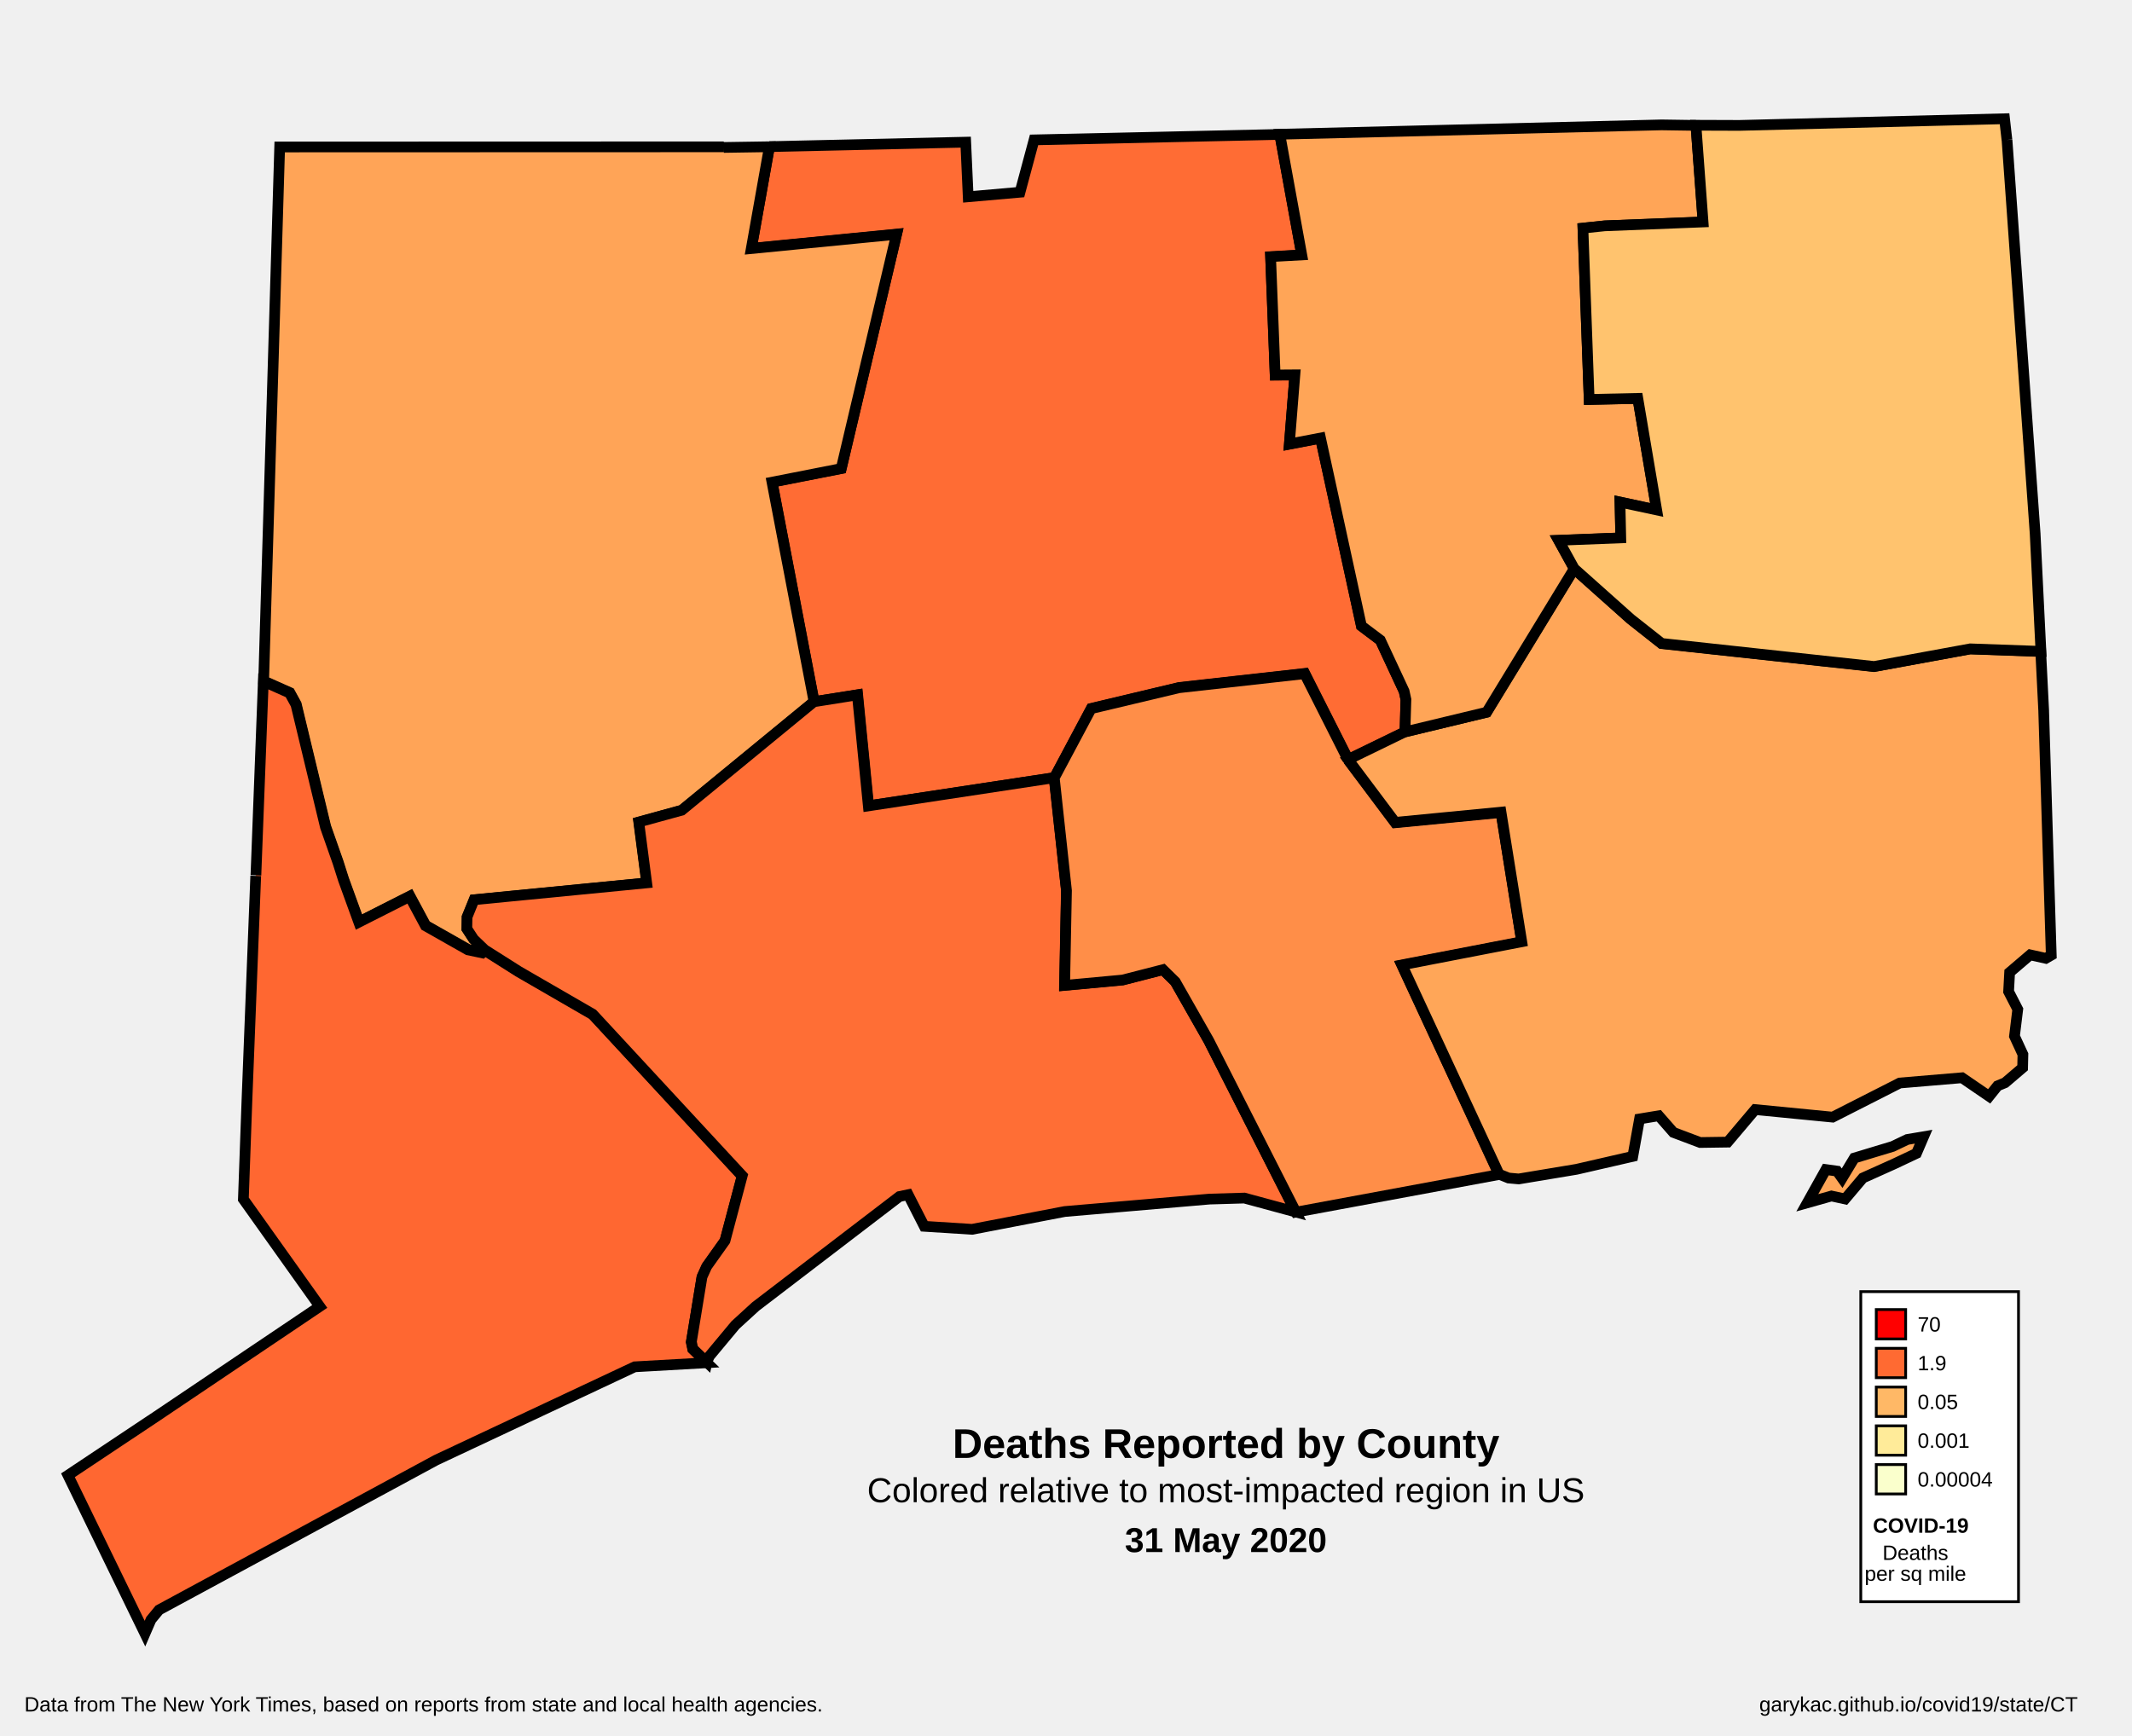
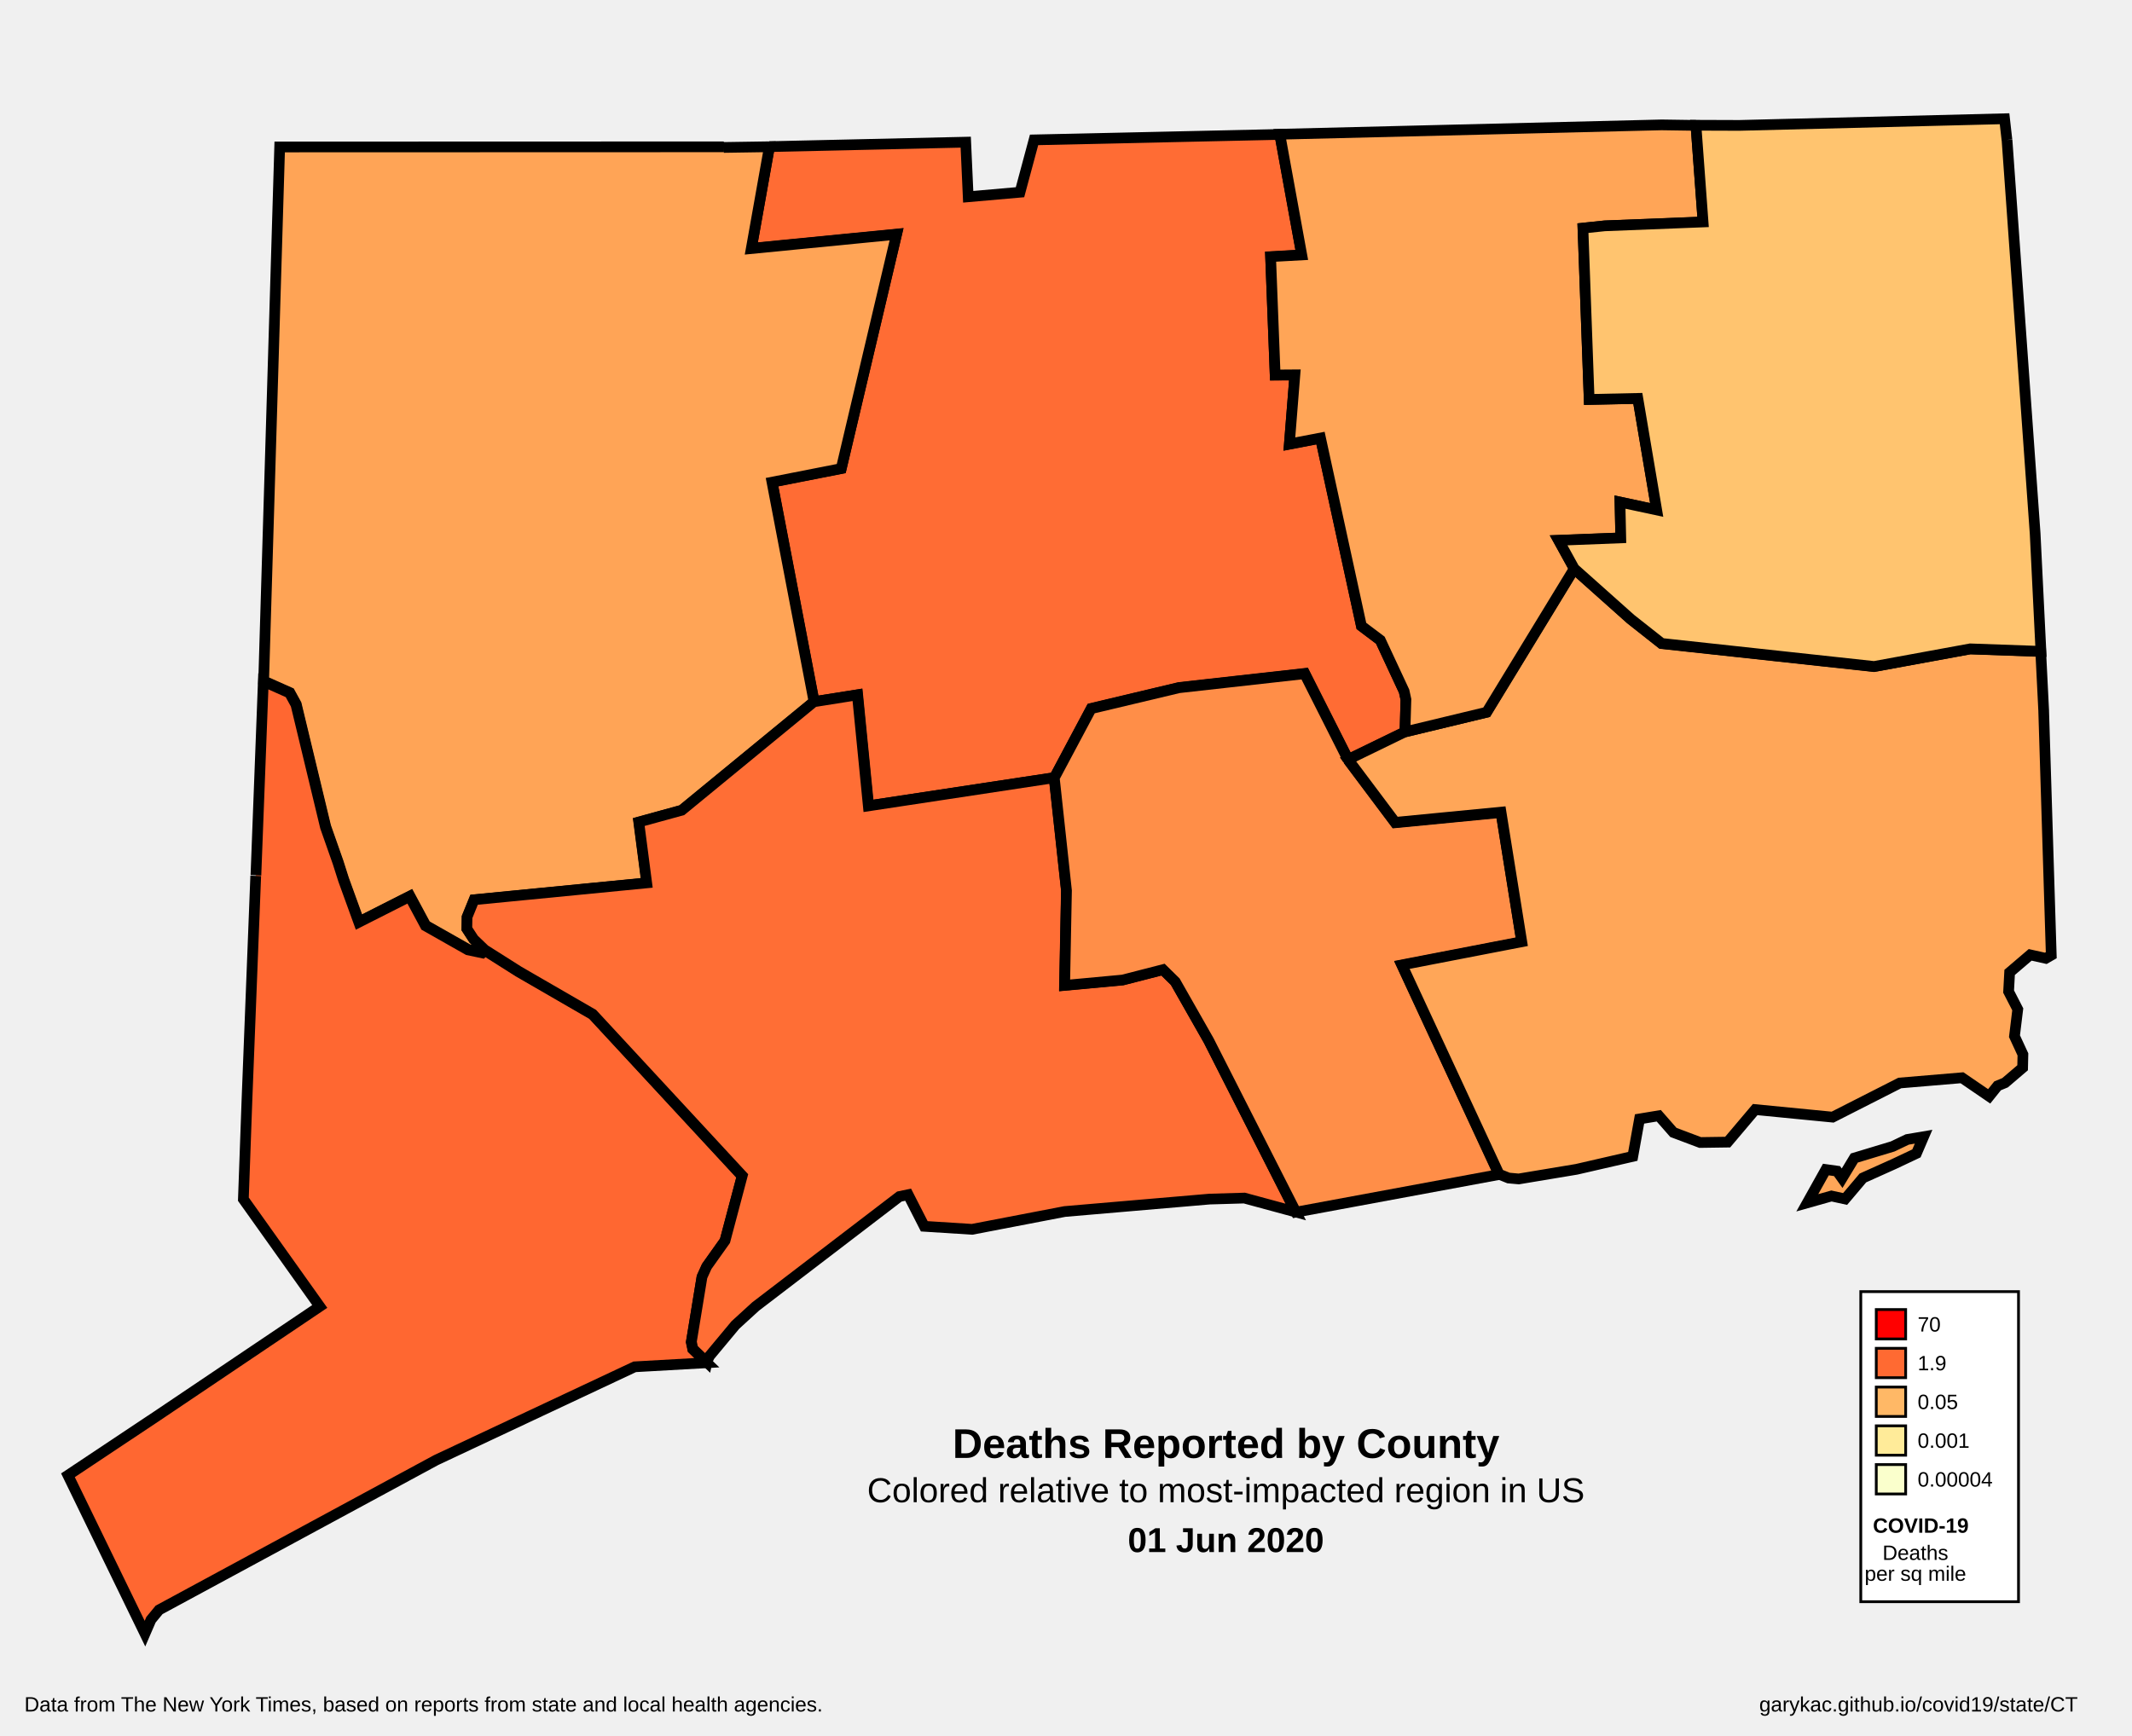
<svg xmlns="http://www.w3.org/2000/svg" width="770" height="627.07" version="1.0" id="svg2">
  <defs id="defs9439" />
  <style id="style6">
  #counties {fill:#d0d0d0;stroke:#000;stroke-width:.178;} 
  #borders {fill:none;stroke:#221e1f;stroke-width:.891;} 
  #separator {fill:none;stroke:#a9a9a9;stroke-width:2.318;}
  #legend-1 {fill:#ff0000;}
  #legend-2 {fill:#ff6a32;}
  #legend-3 {fill:#ffb866;}
  #legend-4 {fill:#ffeb99;}
  #legend-5 {fill:#faffcc;}
  #c09001 {fill:#ff6731;}
  #c09003 {fill:#ff6c34;}
-   #c09005 {fill:#ffa457;}
+   #c09005 {fill:#ffa456;}
  #c09007 {fill:#ff8e48;}
  #c09009 {fill:#ff6e35;}
  #c09011 {fill:#ffa658;}
  #c09013 {fill:#ffa557;}
-   #c09015 {fill:#ffc36e;}
+   #c09015 {fill:#ffc46f;}
 </style>
  <g id="layer1" style="display:inline" transform="translate(0,8.0273438e-6)">
    <g id="g10509" transform="translate(-204.7704,67.74357)">
      <rect y="398.82" x="876.817" height="112.008" width="56.966" id="rect10421" style="fill:#ffffff;fill-opacity:1;stroke:#000000;stroke-width:1;stroke-linecap:round;stroke-linejoin:miter;stroke-miterlimit:4;stroke-dasharray:none;stroke-dashoffset:0;stroke-opacity:1" />
      <rect y="405.301" x="882.409" height="10.615" width="10.615" id="legend-1" style="stroke:#000000;stroke-width:1" />
      <rect style="stroke:#000000;stroke-width:1" id="legend-2" width="10.615" height="10.615" x="882.409" y="419.301" />
      <rect y="433.301" x="882.409" height="10.615" width="10.615" id="legend-3" style="stroke:#000000;stroke-width:1" />
      <rect style="stroke:#000000;stroke-width:1" id="legend-4" width="10.615" height="10.615" x="882.409" y="447.301" />
      <rect y="461.301" x="882.409" height="10.615" width="10.615" id="legend-5" style="stroke:#000000;stroke-width:1" />
      <text id="text10456" y="413.239" x="897.338" style="font-style:normal;font-weight:normal;font-size:7.5px;line-height:125%;font-family:sans-serif;letter-spacing:0px;word-spacing:0px;fill:#000000;fill-opacity:1;stroke:none;stroke-width:1px;stroke-linecap:butt;stroke-linejoin:miter;stroke-opacity:1" xml:space="preserve">
        <tspan style="font-style:normal;font-variant:normal;font-weight:normal;font-stretch:normal;font-family:Arial;-inkscape-font-specification:Arial" y="413.239" x="897.338" id="tspan10458">70</tspan>
      </text>
      <text xml:space="preserve" style="font-style:normal;font-weight:normal;font-size:7.5px;line-height:125%;font-family:sans-serif;letter-spacing:0px;word-spacing:0px;fill:#000000;fill-opacity:1;stroke:none;stroke-width:1px;stroke-linecap:butt;stroke-linejoin:miter;stroke-opacity:1" x="897.338" y="427.239" id="text10460">
        <tspan id="tspan10462" x="897.338" y="427.239" style="font-style:normal;font-variant:normal;font-weight:normal;font-stretch:normal;font-family:Arial;-inkscape-font-specification:Arial">1.9</tspan>
      </text>
      <text id="text10464" y="441.239" x="897.338" style="font-style:normal;font-weight:normal;font-size:7.5px;line-height:125%;font-family:sans-serif;letter-spacing:0px;word-spacing:0px;fill:#000000;fill-opacity:1;stroke:none;stroke-width:1px;stroke-linecap:butt;stroke-linejoin:miter;stroke-opacity:1" xml:space="preserve">
        <tspan style="font-style:normal;font-variant:normal;font-weight:normal;font-stretch:normal;font-family:Arial;-inkscape-font-specification:Arial" y="441.239" x="897.338" id="tspan10466">0.05</tspan>
      </text>
      <text xml:space="preserve" style="font-style:normal;font-weight:normal;font-size:7.5px;line-height:125%;font-family:sans-serif;letter-spacing:0px;word-spacing:0px;fill:#000000;fill-opacity:1;stroke:none;stroke-width:1px;stroke-linecap:butt;stroke-linejoin:miter;stroke-opacity:1" x="897.338" y="455.239" id="text10468">
        <tspan id="tspan10470" x="897.338" y="455.239" style="font-style:normal;font-variant:normal;font-weight:normal;font-stretch:normal;font-family:Arial;-inkscape-font-specification:Arial">0.001</tspan>
      </text>
      <text id="text10472" y="469.239" x="897.338" style="font-style:normal;font-weight:normal;font-size:7.5px;line-height:125%;font-family:sans-serif;letter-spacing:0px;word-spacing:0px;fill:#000000;fill-opacity:1;stroke:none;stroke-width:1px;stroke-linecap:butt;stroke-linejoin:miter;stroke-opacity:1" xml:space="preserve">
        <tspan style="font-style:normal;font-variant:normal;font-weight:normal;font-stretch:normal;font-family:Arial;-inkscape-font-specification:Arial" y="469.239" x="897.338" id="tspan10474">0.00004</tspan>
      </text>
      <g transform="translate(0,-2.192453)" id="g10492">
        <text xml:space="preserve" style="font-style:normal;font-weight:normal;font-size:7.5px;line-height:125%;font-family:sans-serif;text-align:center;letter-spacing:0px;word-spacing:0px;text-anchor:middle;fill:#000000;fill-opacity:1;stroke:none;stroke-width:1px;stroke-linecap:butt;stroke-linejoin:miter;stroke-opacity:1" x="905.319" y="497.919" id="text10480">
          <tspan id="tspan10482" x="905.319" y="497.919" style="font-style:normal;font-variant:normal;font-weight:normal;font-stretch:normal;font-family:Arial;-inkscape-font-specification:Arial;text-align:center;text-anchor:middle">Deaths</tspan>
        </text>
        <text id="text10484" y="505.458" x="905.319" style="font-style:normal;font-weight:normal;font-size:7.5px;line-height:125%;font-family:sans-serif;text-align:center;letter-spacing:0px;word-spacing:0px;text-anchor:middle;fill:#000000;fill-opacity:1;stroke:none;stroke-width:1px;stroke-linecap:butt;stroke-linejoin:miter;stroke-opacity:1" xml:space="preserve">
          <tspan style="font-style:normal;font-variant:normal;font-weight:normal;font-stretch:normal;font-family:Arial;-inkscape-font-specification:Arial;text-align:center;text-anchor:middle" y="505.458" x="905.319" id="tspan10486">per sq mile</tspan>
        </text>
      </g>
      <text id="text10488" y="485.919" x="905.319" style="font-style:normal;font-weight:normal;font-size:7.5px;line-height:125%;font-family:sans-serif;text-align:center;letter-spacing:0px;word-spacing:0px;text-anchor:middle;fill:#000000;fill-opacity:1;stroke:none;stroke-width:1px;stroke-linecap:butt;stroke-linejoin:miter;stroke-opacity:1" xml:space="preserve">
        <tspan style="font-style:normal;font-variant:normal;font-weight:bold;font-stretch:normal;font-family:Arial;-inkscape-font-specification:'Arial Bold';text-align:center;text-anchor:middle" y="485.919" x="905.319" id="tspan10490">COVID-19</tspan>
      </text>
    </g>
    <text xml:space="preserve" style="font-style:normal;font-weight:normal;font-size:7.5px;line-height:125%;font-family:sans-serif;text-align:center;letter-spacing:0px;word-spacing:0px;text-anchor:middle;fill:#000000;fill-opacity:1;stroke:none;stroke-width:1px;stroke-linecap:butt;stroke-linejoin:miter;stroke-opacity:1" x="157.849" y="618.237" id="text10498">
      <tspan id="tspan10500" x="157.849" y="618.237" style="font-style:normal;font-variant:normal;font-weight:normal;font-stretch:normal;font-family:Arial;-inkscape-font-specification:Arial;text-align:center;text-anchor:middle">Data from The New York Times, based on reports from state and local health agencies.</tspan>
    </text>
    <g id="g10510" transform="translate(-212,-32)">
      <text xml:space="preserve" style="font-style:normal;font-weight:normal;font-size:7.5px;line-height:125%;font-family:sans-serif;text-align:center;letter-spacing:0px;word-spacing:0px;text-anchor:middle;fill:#000000;fill-opacity:1;stroke:none;stroke-width:1px;stroke-linecap:butt;stroke-linejoin:miter;stroke-opacity:1" x="661.613" y="558.64" id="text10502">
        <tspan id="tspan10504" x="661.613" y="558.64" style="font-style:normal;font-variant:normal;font-weight:bold;font-stretch:normal;font-size:15px;font-family:Arial;-inkscape-font-specification:'Arial Bold';text-align:center;text-anchor:middle">Deaths Reported by County</tspan>
      </text>
      <text id="text10506" y="574.64" x="661.57" style="font-style:normal;font-weight:normal;font-size:7.5px;line-height:125%;font-family:sans-serif;text-align:center;letter-spacing:0px;word-spacing:0px;text-anchor:middle;fill:#000000;fill-opacity:1;stroke:none;stroke-width:1px;stroke-linecap:butt;stroke-linejoin:miter;stroke-opacity:1" xml:space="preserve">
        <tspan style="font-style:normal;font-variant:normal;font-weight:normal;font-stretch:normal;font-size:12.5px;font-family:Arial;-inkscape-font-specification:Arial;text-align:center;text-anchor:middle" y="574.64" x="661.57" id="tspan10508">Colored relative to most-impacted region in US</tspan>
      </text>
      <text xml:space="preserve" style="font-style:normal;font-weight:normal;font-size:7.5px;line-height:125%;font-family:sans-serif;text-align:center;letter-spacing:0px;word-spacing:0px;text-anchor:middle;fill:#000000;fill-opacity:1;stroke:none;stroke-width:1px;stroke-linecap:butt;stroke-linejoin:miter;stroke-opacity:1" x="661.57" y="592.64" id="text10536">
-         <tspan id="tspan10538" x="661.57" y="592.64" style="font-style:normal;font-variant:normal;font-weight:bold;font-stretch:normal;font-size:12.5px;font-family:Arial;-inkscape-font-specification:'Arial Bold';text-align:center;text-anchor:middle">31 May 2020</tspan>
+         <tspan id="tspan10538" x="661.57" y="592.64" style="font-style:normal;font-variant:normal;font-weight:bold;font-stretch:normal;font-size:12.5px;font-family:Arial;-inkscape-font-specification:'Arial Bold';text-align:center;text-anchor:middle">01 Jun 2020</tspan>
      </text>
    </g>
    <text id="text10516" y="618.237" x="760.184" style="font-style:normal;font-weight:normal;font-size:7.5px;line-height:125%;font-family:sans-serif;text-align:end;letter-spacing:0px;word-spacing:0px;text-anchor:end;fill:#000000;fill-opacity:1;stroke:none;stroke-width:1px;stroke-linecap:butt;stroke-linejoin:miter;stroke-opacity:1" xml:space="preserve">
      <tspan style="font-style:normal;font-variant:normal;font-weight:normal;font-stretch:normal;font-family:Arial;-inkscape-font-specification:Arial;text-align:end;text-anchor:end" y="618.237" x="760.184" id="tspan10518">garykac.github.io/covid19/state/CT</tspan>
    </text>
  </g>
  <g id="layer2" style="display:inline;fill:#fff;stroke:#000;stroke-width:.178;" transform="translate(0,8.0273438e-6)">
    <g id="g25715" transform="matrix(21.25311,4.488403,-4.488403,21.25311,-18299.513,-7683.981)">
      <path id="c09003" d="m 910.38,171.777 3.178,-0.747 0.228,0.88 0.827,-0.252 0.049,-0.9 3.979,-0.933 0.772,1.888 -0.501,0.135 0.481,1.91 0.32,-0.07 0.148,1.144 0.486,-0.204 1.311,2.916 0.357,0.167 0.563,0.75 0.057,0.127 0.096,0.531 -0.827,0.643 -1.004,-1.253 -1.995,0.66 -1.357,0.642 -0.362,1.253 -2.927,1.097 -0.56,-1.769 -0.684,0.262 -1.439,-3.43 1.079,-0.459 0.095,-4.002 -2.314,0.731 -0.055,-1.719" style="stroke:#000" />
      <path id="c09005" d="m 909.64,171.947 0.74,-0.168 0.055,1.719 2.314,-0.731 -0.095,4.002 -1.079,0.459 1.439,3.43 -1.776,2.218 -0.659,0.34 0.338,0.963 -2.75,0.867 -0.055,0.306 0.037,0.191 0.146,0.146 0.218,0.136 -0.032,0.05 -0.241,0 -0.775,-0.246 -0.357,-0.423 -0.739,0.594 -0.397,-0.639 -0.15,-0.264 -0.323,-0.531 -0.9,-1.89 -0.144,-0.168 -0.467,-0.1 -1.574,-8.743 7.224,-1.528" style="stroke:#000" />
      <path id="c09001" d="m 904.53,185.397 -0.546,-3.182 0.467,0.1 0.144,0.168 0.9,1.89 0.323,0.531 0.15,0.264 0.397,0.639 0.739,-0.594 0.357,0.423 0.775,0.246 0.241,0 0.032,-0.05 0.626,0.233 1.351,0.442 2.988,2.115 -0.057,1.116 -0.209,0.481 -0.041,0.186 0.05,1.094 0.048,0.109 0.275,0.171 -1.159,0.314 -2.91,2.2 -3.992,3.389 -0.098,0.188 -0.05,0.247 -1.797,-2.312 1.252,-1.278 2.264,-2.334 -1.611,-1.483 -0.282,-1.623 -0.628,-3.68" style="stroke:#000" />
      <path id="c09009" d="m 917.18,181.067 0.587,1.792 0.295,1.549 0.926,-0.287 0.62,-0.307 0.241,0.154 0.747,0.843 2.007,2.492 -0.884,-0.05 -0.562,0.136 -2.314,0.7 -1.446,0.608 -0.788,0.115 -0.371,-0.459 -0.136,0.06 -1.961,2.283 -0.266,0.371 -0.314,0.594 -0.021,0.09 0,0.02 -0.275,-0.171 -0.048,-0.109 -0.05,-1.094 0.041,-0.186 0.209,-0.481 0.057,-1.116 -2.988,-2.115 -1.351,-0.442 -0.626,-0.233 -0.218,-0.136 -0.146,-0.146 -0.037,-0.191 0.055,-0.306 2.75,-0.867 -0.338,-0.963 0.659,-0.34 1.776,-2.218 0.684,-0.262 0.56,1.769 2.927,-1.097" style="stroke:#000" />
      <path id="c09007" d="m 921.9,179.767 0.983,0.861 1.686,-0.53 0.783,2.037 -1.87,0.789 2.299,3.071 -3.175,1.31 -2.007,-2.492 -0.747,-0.843 -0.241,-0.154 -0.62,0.307 -0.926,0.287 -0.296,-1.549 -0.586,-1.792 0.362,-1.253 1.357,-0.642 1.995,-0.66 1.004,1.253" style="stroke:#000" />
      <path id="c09011" d="m 933.05,176.587 0.961,3.942 -0.078,0.07 -0.266,-0.003 -0.274,0.356 0.049,0.315 0.21,0.258 0.039,0.448 0.2,0.268 0.041,0.218 -0.234,0.304 -0.111,0.076 -0.101,0.2 -0.506,-0.209 -0.994,0.299 -0.629,0.507 -0.346,0.279 -1.286,0.143 -0.336,0.624 -0.446,0.101 -0.47,-0.072 -0.295,-0.221 -0.302,0.118 0.019,0.632 -0.871,0.404 -0.907,0.355 -0.169,0.02 -0.168,-0.03 -2.299,-3.071 1.87,-0.789 -0.783,-2.037 -1.686,0.53 -0.983,-0.861 0.827,-0.643 1.262,-0.601 0.931,-2.636 1.093,0.626 0.587,0.291 3.535,-0.355 1.503,-0.617 1.159,-0.202 0.255,0.965 m -2.158,8.807 0.188,-0.605 0.187,-0.013 0.107,0.098 0.129,-0.37 0.584,-0.32 0.214,-0.164 0.256,-0.101 -0.059,0.296 -0.328,0.249 -0.459,0.335 -0.217,0.403 -0.232,-0.002 z" style="stroke:#000" />
      <path id="c09013" d="m 925.38,168.247 0.448,1.549 -1.587,0.401 -0.346,0.112 0.69,2.766 0.788,-0.184 0.69,1.75 -0.624,-0.002 0.136,0.58 -1.003,0.253 0.351,0.407 -0.931,2.636 -1.262,0.601 -0.096,-0.531 -0.057,-0.127 -0.563,-0.75 -0.357,-0.167 -1.311,-2.916 -0.486,0.204 -0.148,-1.144 -0.32,0.07 -0.481,-1.91 0.501,-0.135 -0.772,-1.888 6.179,-1.464 0.562,-0.11" style="stroke:#000" />
      <path id="c09015" d="m 930.49,167.417 1.81,6.307 0.499,1.897 -1.159,0.202 -1.503,0.617 -3.535,0.355 -0.587,-0.291 -1.093,-0.626 -0.351,-0.407 1.003,-0.253 -0.136,-0.58 0.624,0.002 -0.69,-1.75 -0.788,0.184 -0.69,-2.766 0.346,-0.112 1.587,-0.401 -0.448,-1.549 0.708,-0.147 4.29,-1.019 0.112,0.337" style="stroke:#000" />
    </g>
  </g>
</svg>
